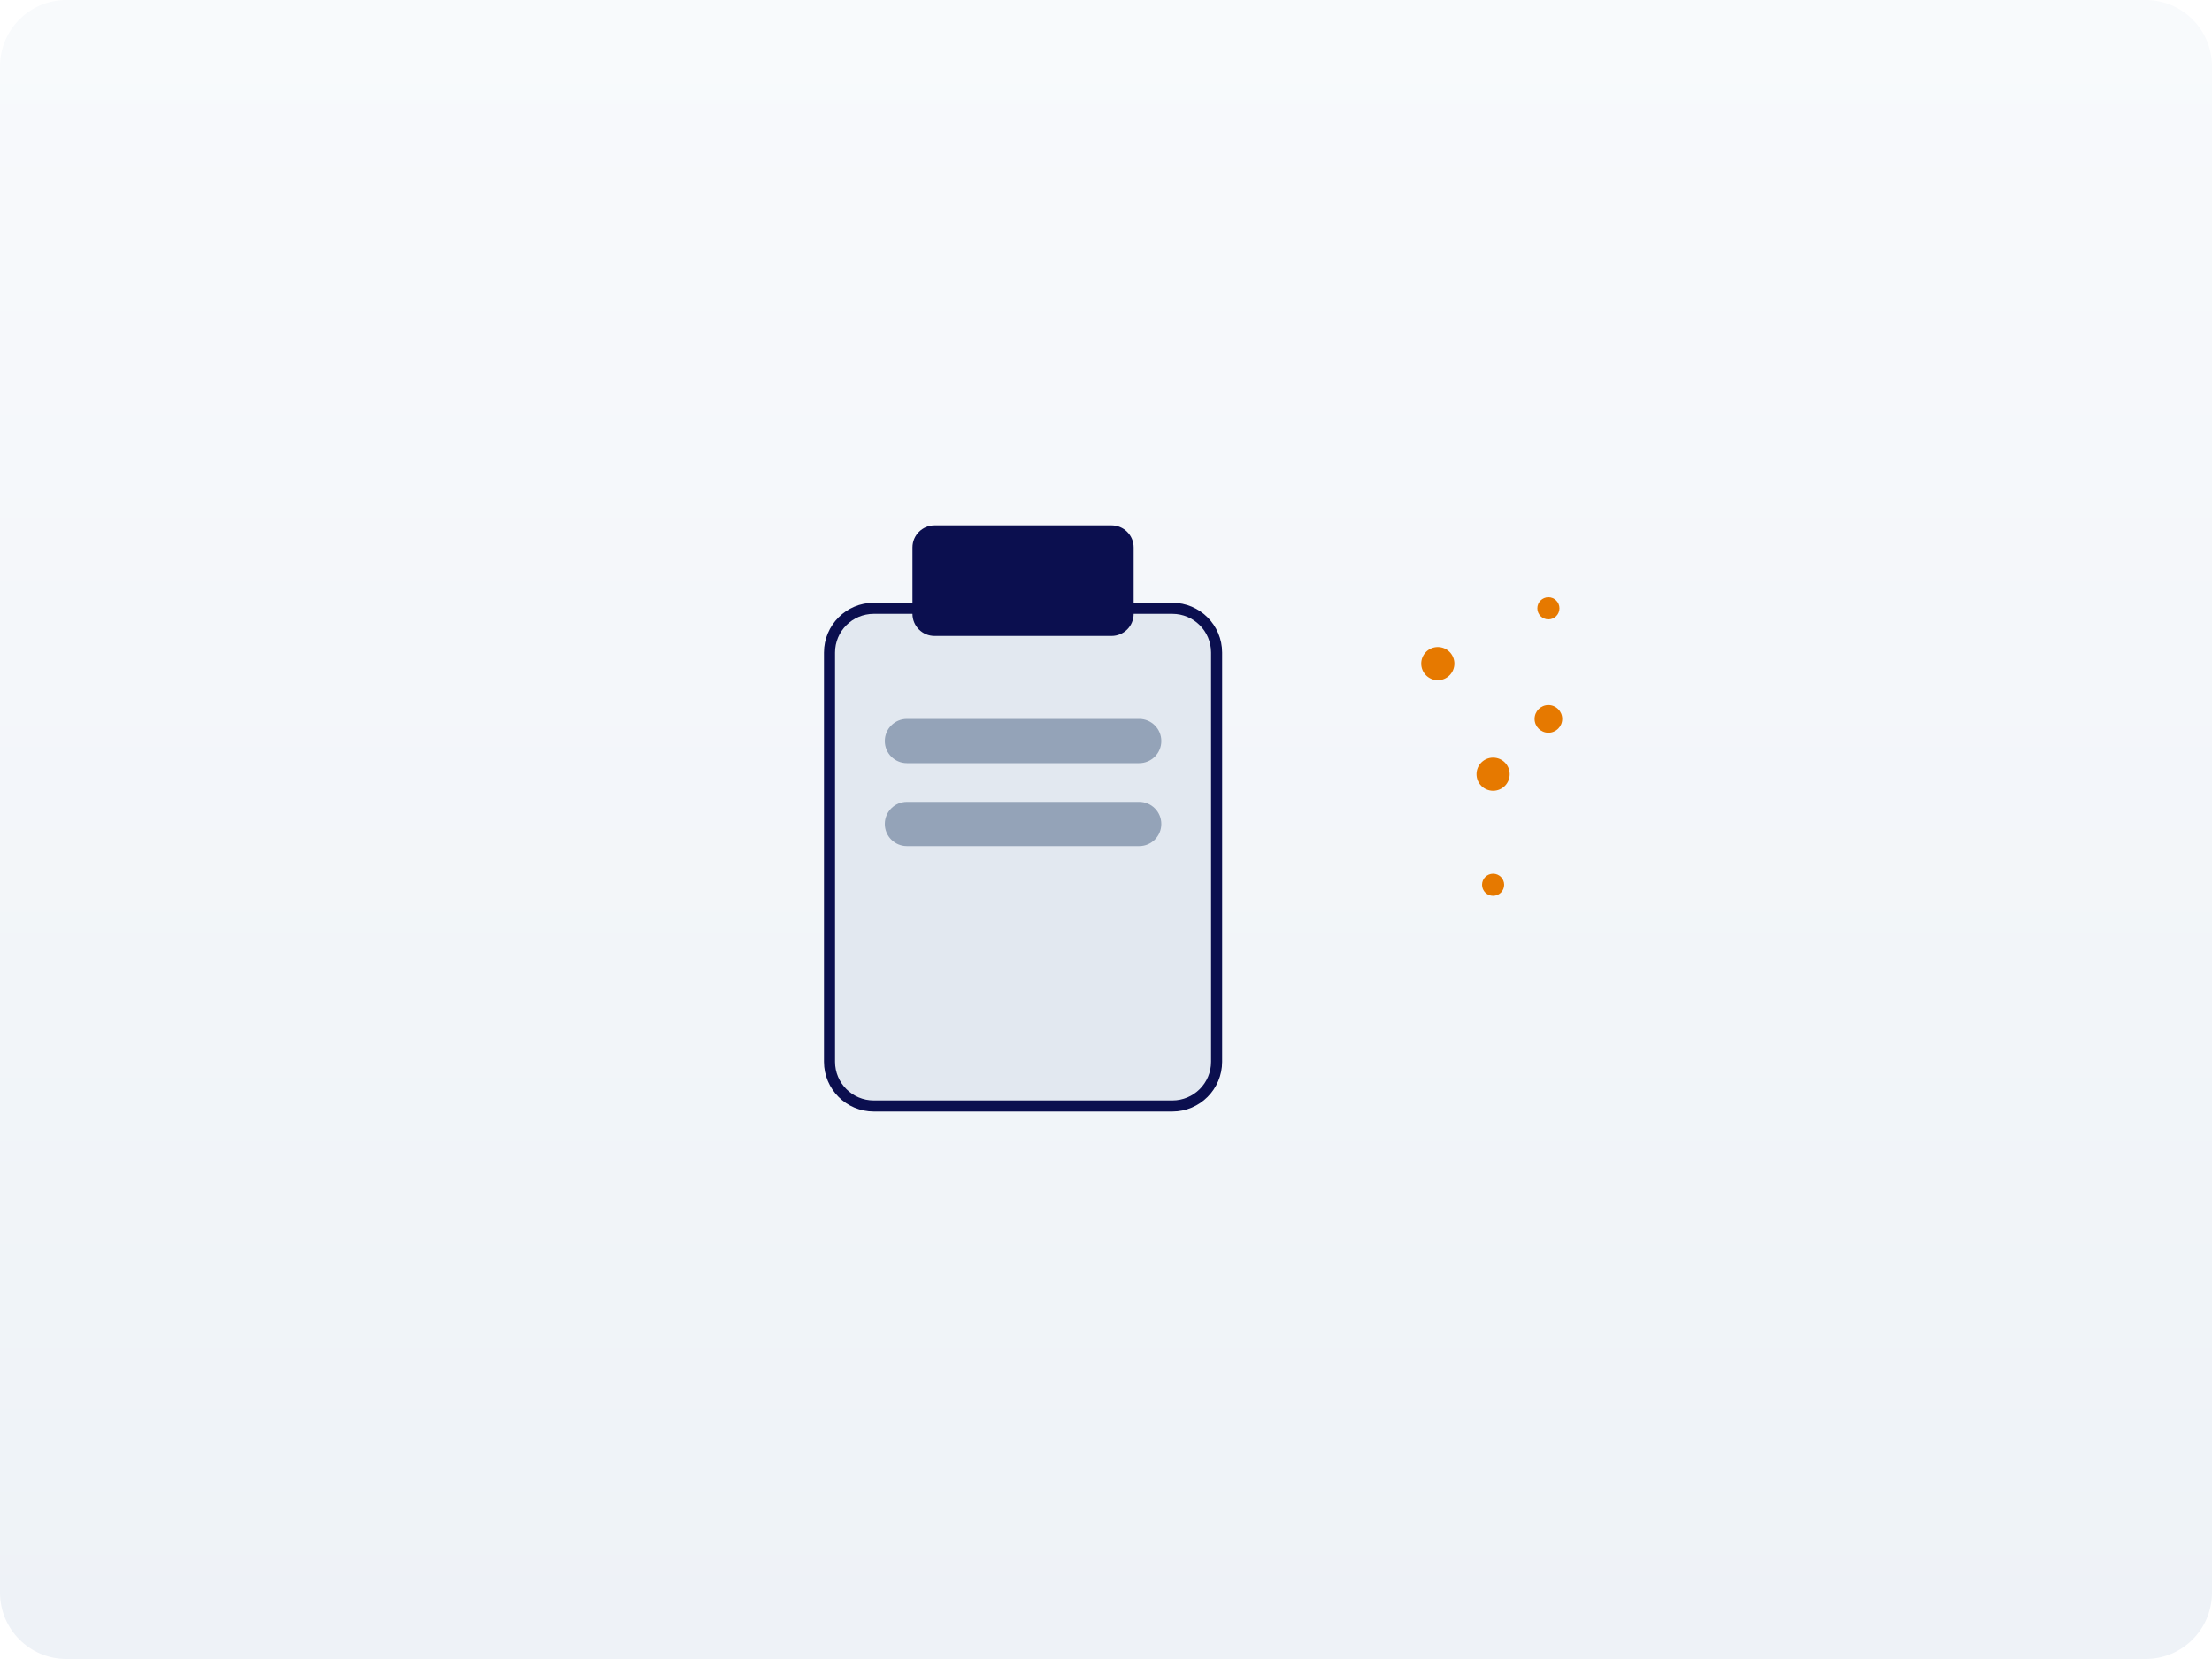
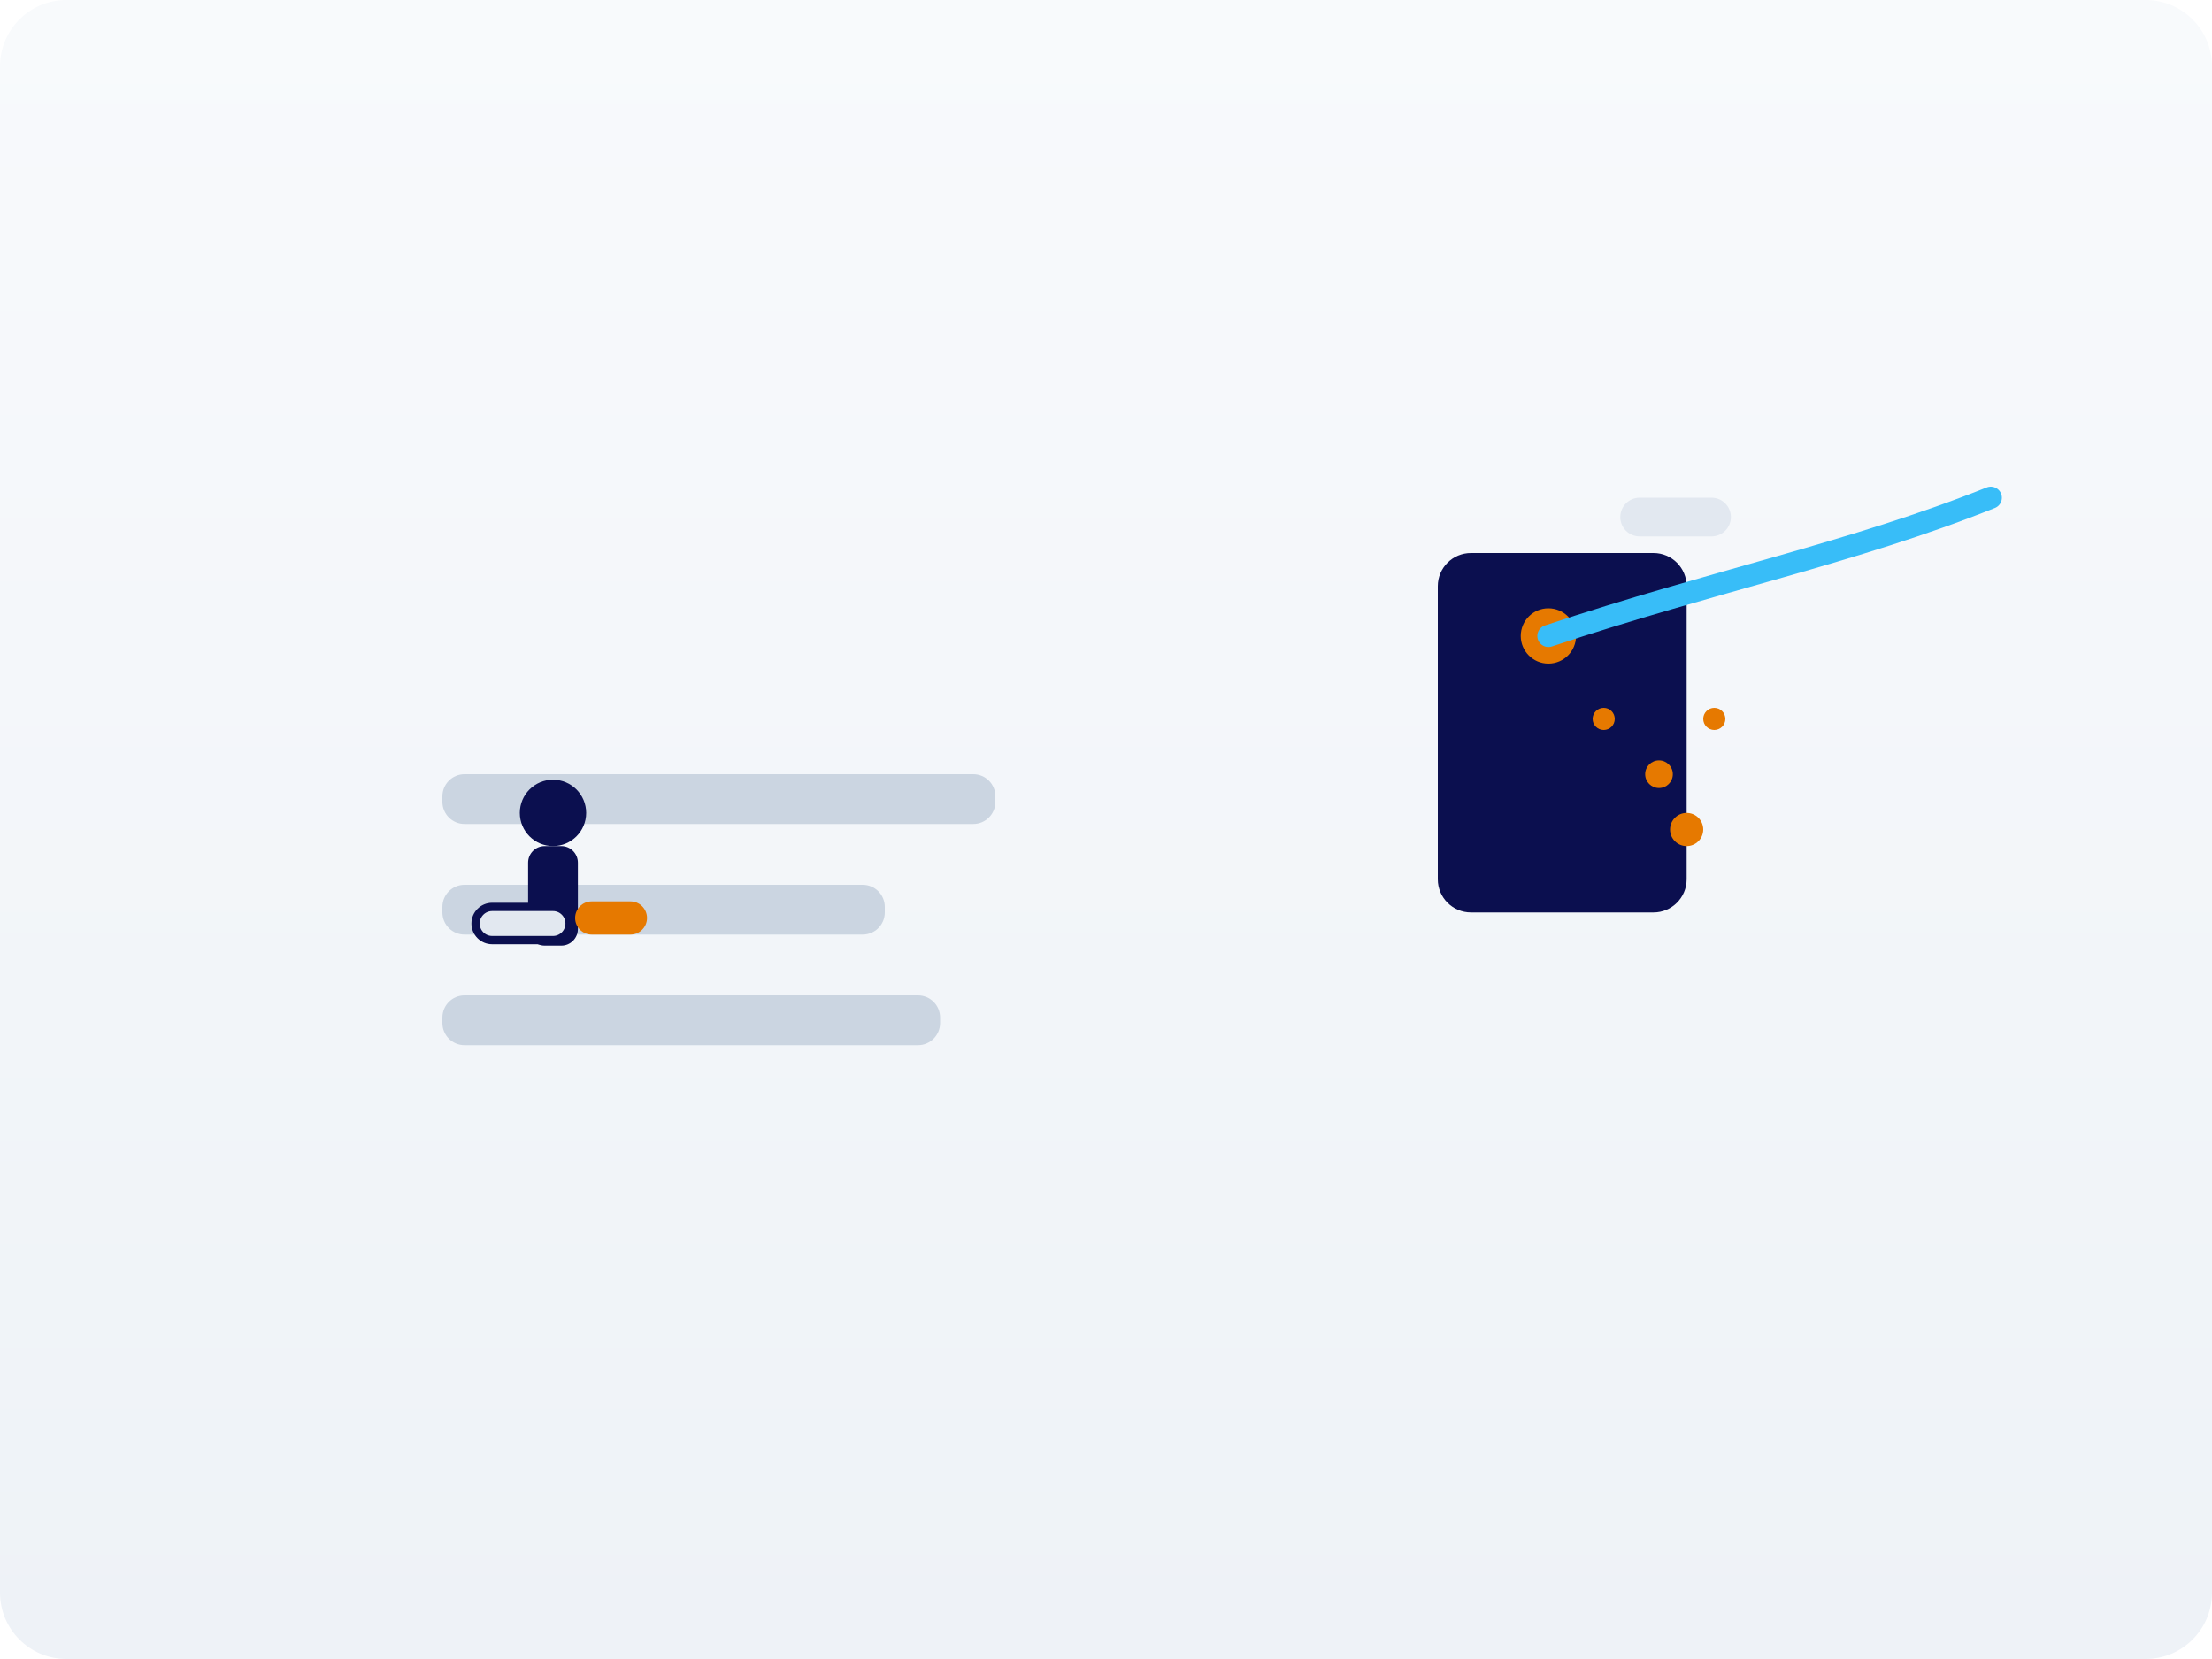
<svg xmlns="http://www.w3.org/2000/svg" viewBox="0 0 800 600" role="img" aria-labelledby="title desc">
  <defs>
    <linearGradient id="bg" x1="0" y1="0" x2="0" y2="1">
      <stop offset="0" stop-color="#f8fafc" />
      <stop offset="1" stop-color="#eef2f7" />
    </linearGradient>
  </defs>
  <rect width="800" height="600" rx="24" fill="url(#bg)" />
-   <g transform="translate(300 220)">
-     <rect x="0" y="0" width="140" height="180" rx="16" fill="#e2e8f0" stroke="#0b0f4f" stroke-width="4" />
-     <rect x="30" y="-30" width="80" height="40" rx="8" fill="#0b0f4f" />
-     <rect x="20" y="40" width="100" height="16" rx="8" fill="#94a3b8" />
-     <rect x="20" y="70" width="100" height="16" rx="8" fill="#94a3b8" />
+   <g transform="translate(520 200)">
+     <rect x="0" y="0" width="90" height="130" rx="12" fill="#0b0f4f" />
+     <rect x="66" y="-20" width="40" height="14" rx="7" fill="#e2e8f0" />
+     <circle cx="40" cy="30" r="10" fill="#e67900" />
+     <path d="M40 30 C100 10, 150 0, 200 -20" stroke="#38bdf8" stroke-width="8" fill="none" stroke-linecap="round" />
  </g>
  <g fill="#e67900">
-     <circle cx="520" cy="240" r="6" />
-     <circle cx="560" cy="220" r="4" />
-     <circle cx="560" cy="260" r="5" />
-     <circle cx="540" cy="280" r="6" />
-     <circle cx="540" cy="320" r="4" />
+     <circle cx="600" cy="280" r="5" />
+     <circle cx="580" cy="260" r="4" />
+     <circle cx="620" cy="260" r="4" />
+     <circle cx="610" cy="300" r="6" />
+   </g>
+   <g fill="#cbd5e1">
+     <rect x="160" y="280" width="200" height="18" rx="8" />
+     <rect x="160" y="320" width="160" height="18" rx="8" />
+     <rect x="160" y="360" width="180" height="18" rx="8" />
+   </g>
+   <g transform="translate(200 320)">
+     <circle cx="0" cy="-26" r="12" fill="#0b0f4f" />
+     <rect x="-9" y="-14" width="18" height="36" rx="6" fill="#0b0f4f" />
+     <rect x="-28" y="8" width="34" height="12" rx="6" fill="#e2e8f0" stroke="#0b0f4f" stroke-width="3" />
+     <rect x="8" y="6" width="26" height="12" rx="6" fill="#e67900" />
  </g>
</svg>
